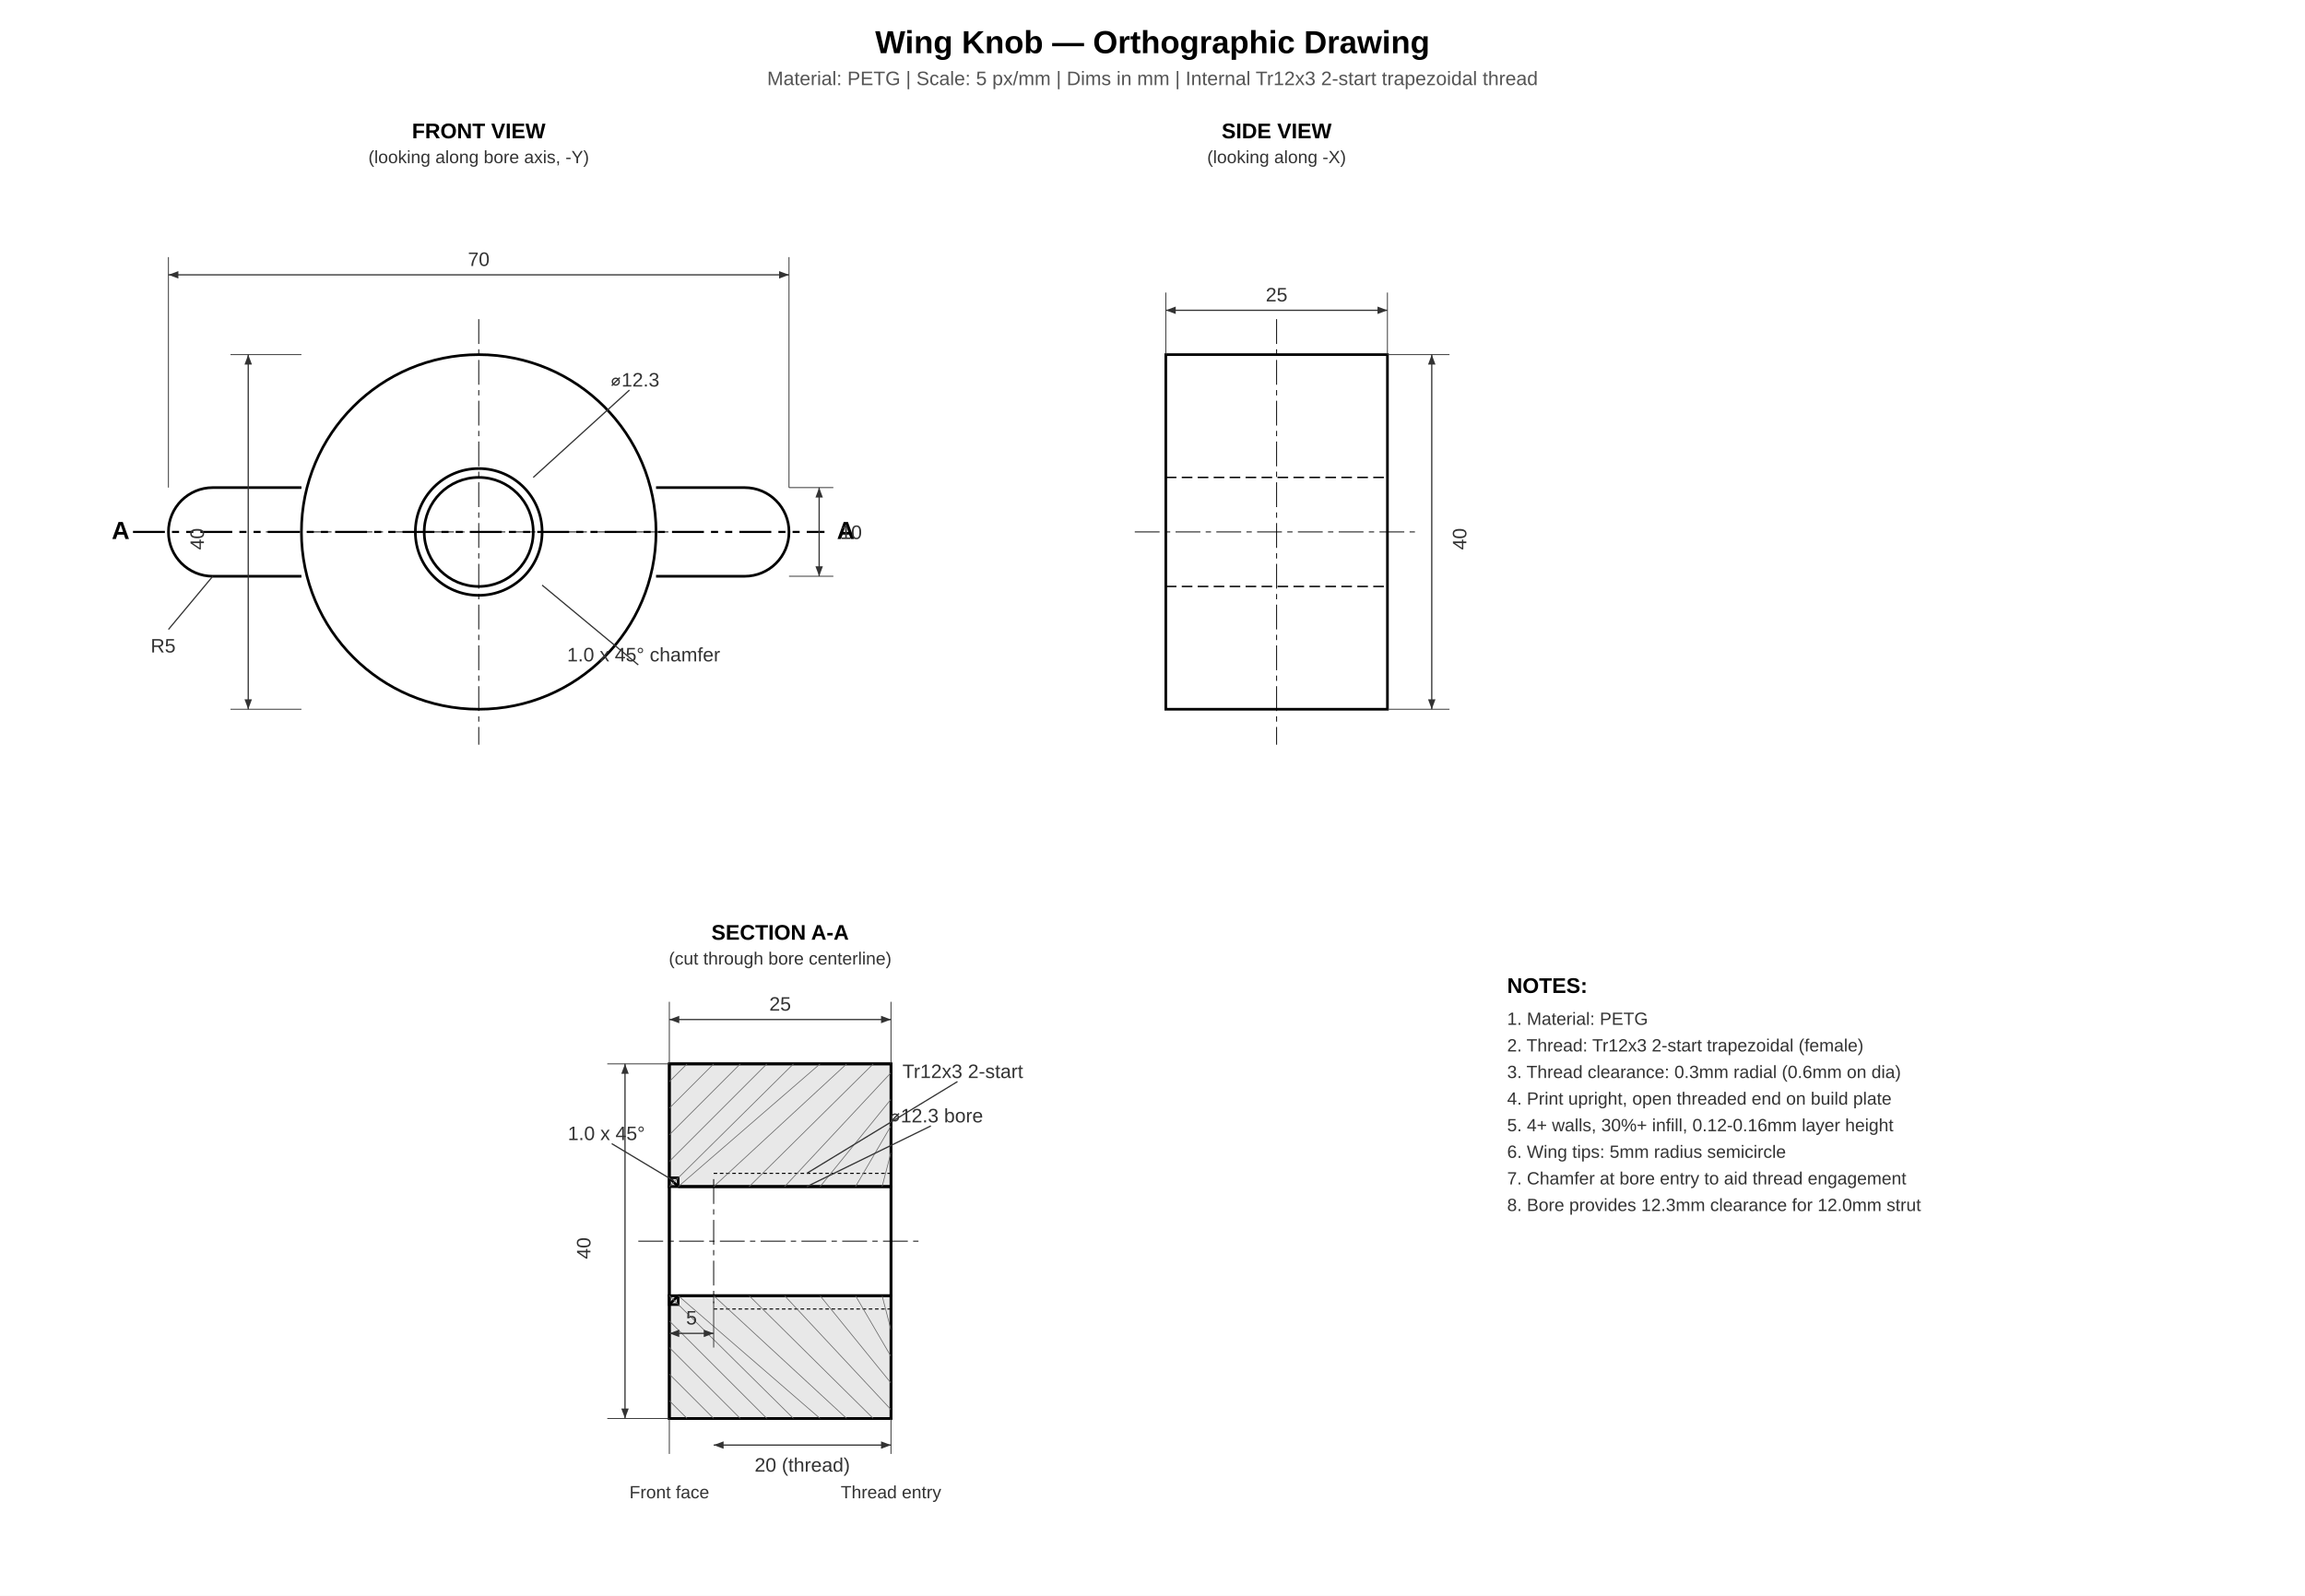
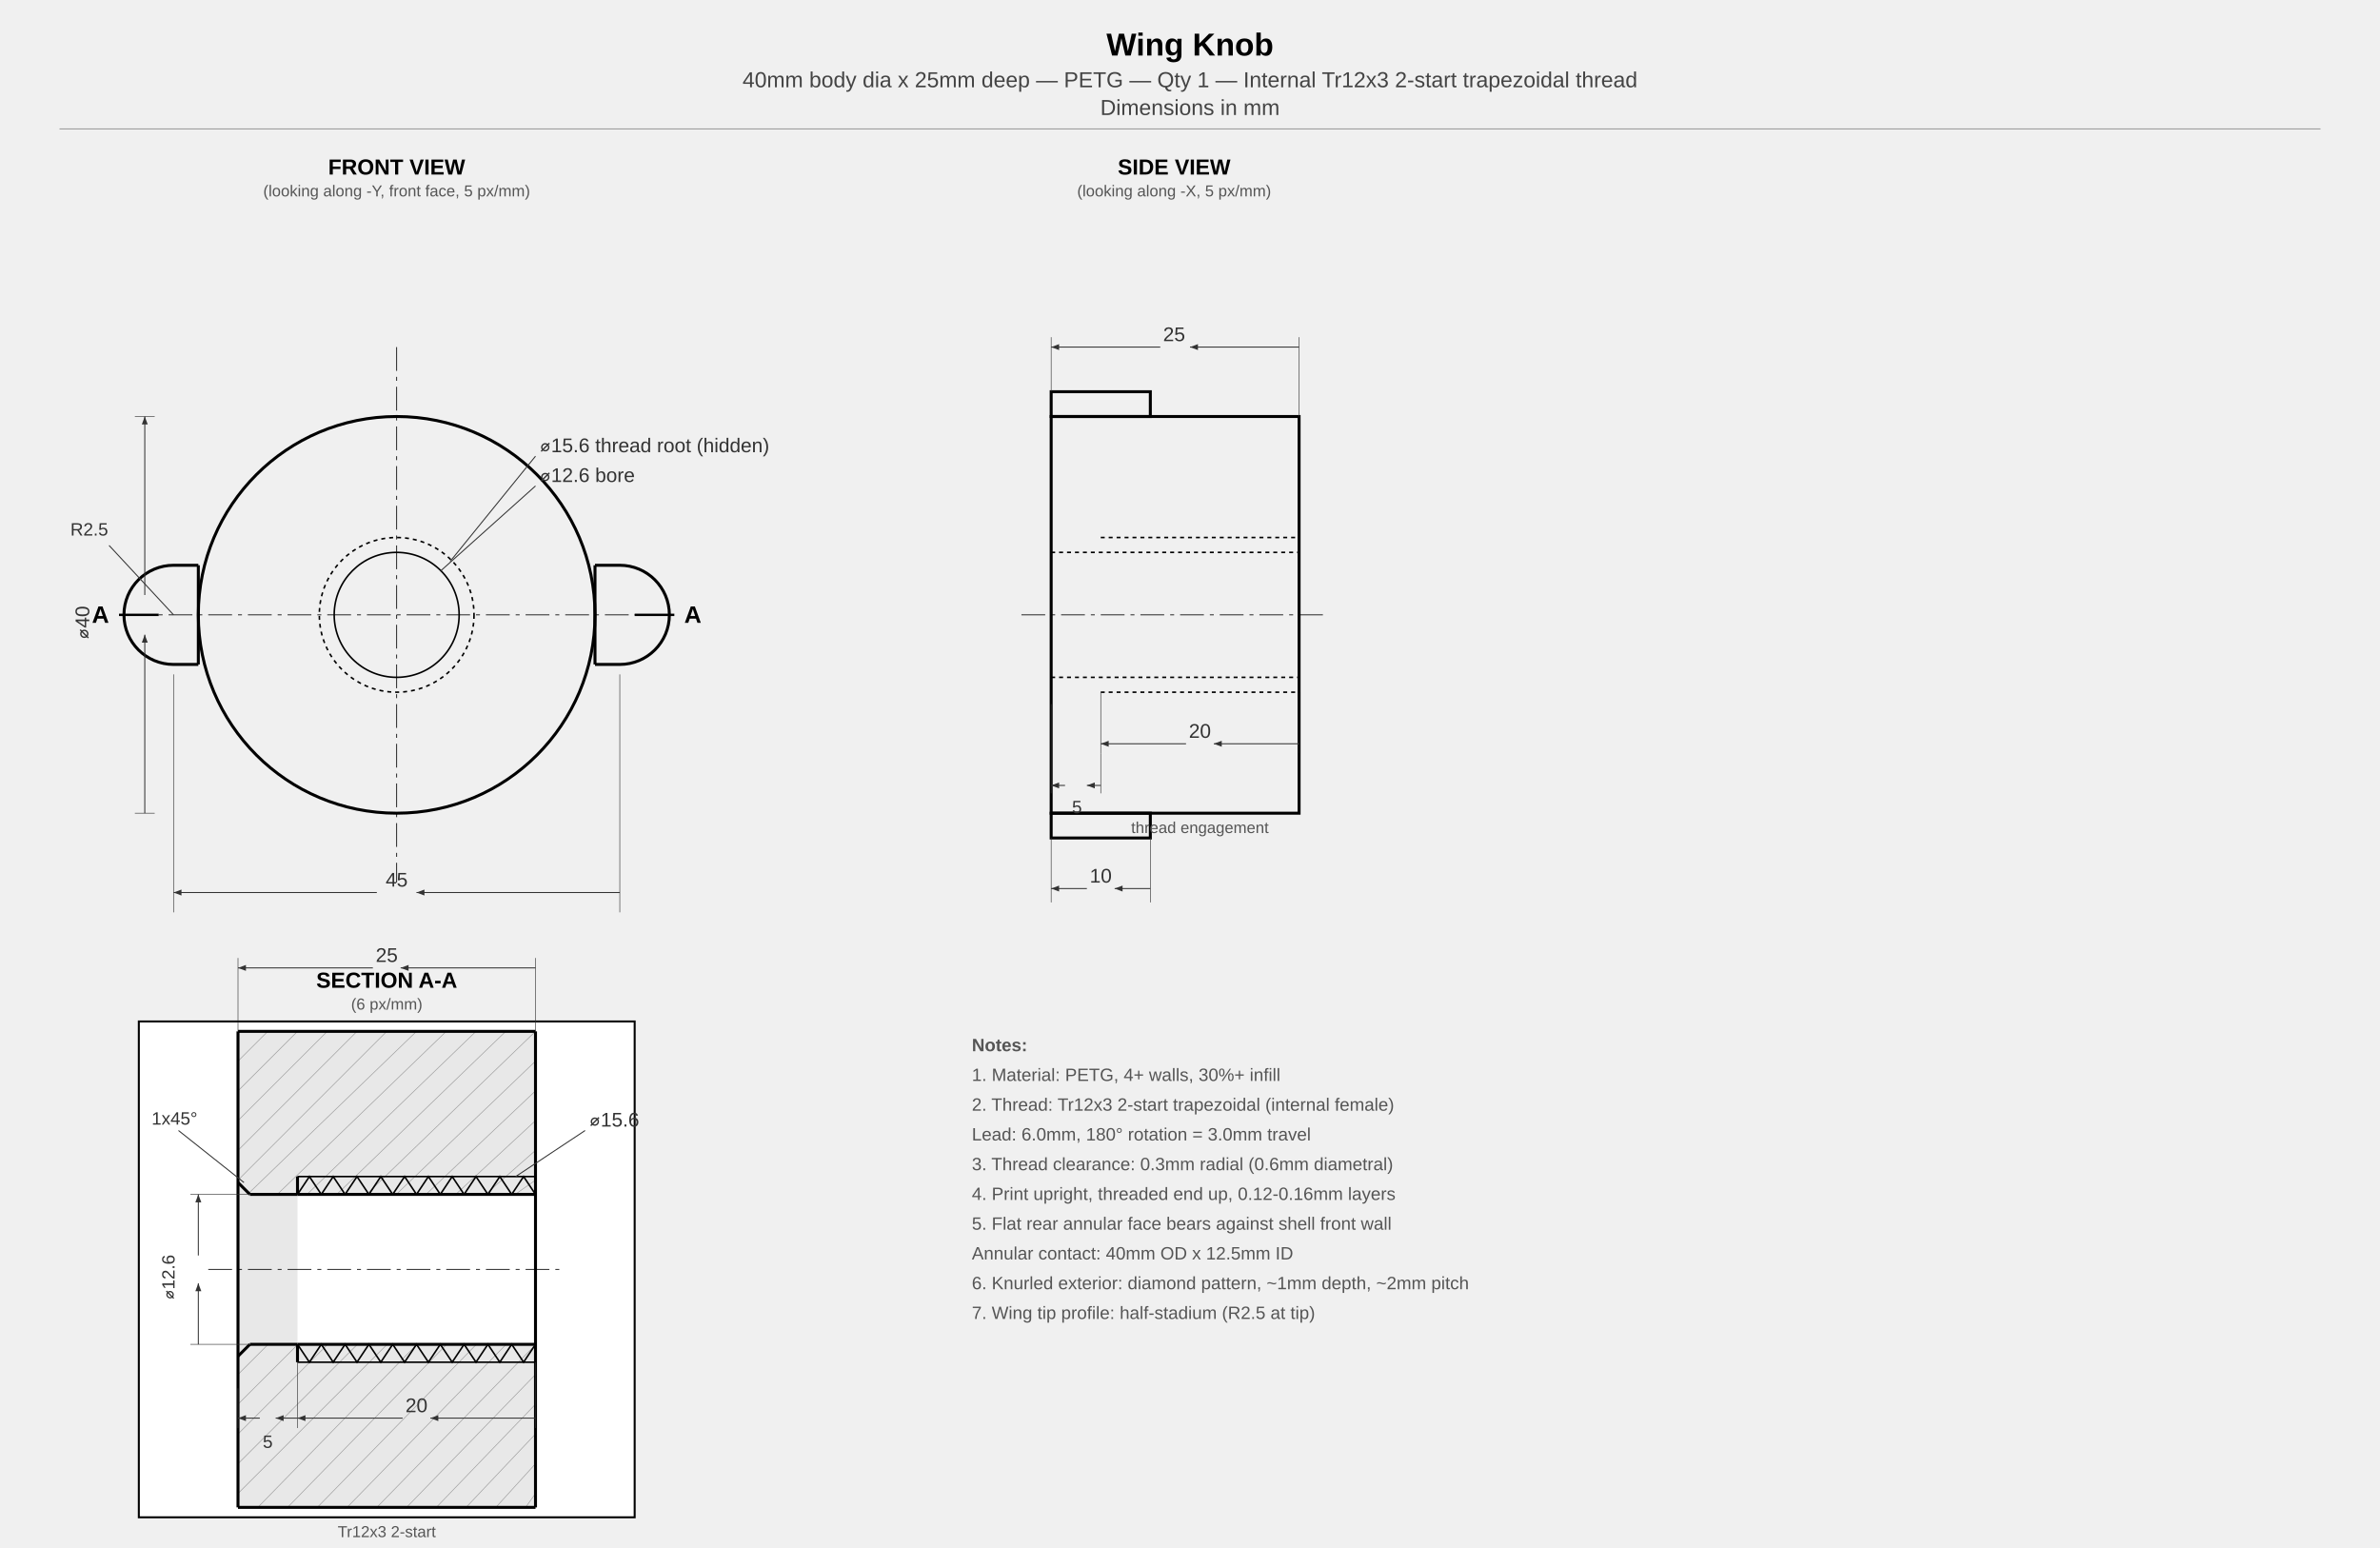
- <svg xmlns="http://www.w3.org/2000/svg" viewBox="0 0 1300 900" width="1300" height="900" font-family="Arial, Helvetica, sans-serif">
+ <svg xmlns="http://www.w3.org/2000/svg" viewBox="0 0 1200 780" width="1200" height="780" font-family="Arial, Helvetica, sans-serif">
+   <style>
+     .outline { fill: none; stroke: #000; stroke-width: 1.5; }
+     .thin { fill: none; stroke: #000; stroke-width: 0.8; }
+     .hidden { fill: none; stroke: #000; stroke-width: 0.8; stroke-dasharray: 2,2; }
+     .center { fill: none; stroke: #000; stroke-width: 0.4; stroke-dasharray: 12,3,2,3; }
+     .dim { fill: none; stroke: #333; stroke-width: 0.5; }
+     .ext { fill: none; stroke: #333; stroke-width: 0.3; }
+     .dim-text { font-size: 10px; fill: #333; text-anchor: middle; }
+     .dim-text-s { font-size: 9px; fill: #333; text-anchor: middle; }
+     .dim-text-left { font-size: 10px; fill: #333; text-anchor: start; }
+     .dim-text-right { font-size: 10px; fill: #333; text-anchor: end; }
+     .label { font-size: 11px; fill: #000; font-weight: bold; text-anchor: middle; }
+     .note { font-size: 9px; fill: #555; }
+     .note-center { font-size: 8px; fill: #555; text-anchor: middle; }
+     .title-text { font-size: 16px; fill: #000; font-weight: bold; text-anchor: middle; }
+     .subtitle { font-size: 11px; fill: #444; text-anchor: middle; }
+     .arrow { fill: #333; stroke: none; }
+     .section-fill { fill: #e8e8e8; stroke: none; }
+     .section-outline { fill: none; stroke: #000; stroke-width: 1.5; }
+     .section-hatch { fill: none; stroke: #999; stroke-width: 0.3; }
+     .detail-frame { fill: #fff; stroke: #000; stroke-width: 1.0; }
+   </style>
  <defs>
-     <style>
-       .outline { fill: none; stroke: #000; stroke-width: 1.5; }
-       .hidden { fill: none; stroke: #000; stroke-width: 0.8; stroke-dasharray: 6,3; }
-       .center { fill: none; stroke: #000; stroke-width: 0.5; stroke-dasharray: 14,3,3,3; }
-       .dim { fill: none; stroke: #333; stroke-width: 0.7; }
-       .dimtext { font-size: 11px; fill: #333; text-anchor: middle; }
-       .label { font-size: 12px; fill: #000; font-weight: bold; }
-       .note { font-size: 10px; fill: #333; }
-       .section-hatch { fill: none; stroke: #666; stroke-width: 0.4; }
-       .section-fill { fill: #e8e8e8; stroke: #000; stroke-width: 1.5; }
-       .section-outline { fill: none; stroke: #000; stroke-width: 1.5; }
-       .section-bore { fill: #fff; stroke: #000; stroke-width: 1.5; }
-       .cut-plane { fill: none; stroke: #000; stroke-width: 1.2; stroke-dasharray: 18,4,4,4,4,4; }
-       .ext { fill: none; stroke: #333; stroke-width: 0.5; }
-       .arrowhead { fill: #333; stroke: none; }
-       .thread-indicator { fill: none; stroke: #000; stroke-width: 0.6; stroke-dasharray: 2,1.5; }
-     </style>
-     <marker id="arr" markerWidth="8" markerHeight="6" refX="8" refY="3" orient="auto">
-       <path d="M0,0 L8,3 L0,6 Z" class="arrowhead" />
+     <marker id="arrow-start" markerWidth="8" markerHeight="6" refX="0" refY="3" orient="auto">
+       <polygon points="8,0 0,3 8,6" class="arrow" />
    </marker>
-     <marker id="arr-rev" markerWidth="8" markerHeight="6" refX="0" refY="3" orient="auto">
-       <path d="M8,0 L0,3 L8,6 Z" class="arrowhead" />
+     <marker id="arrow-end" markerWidth="8" markerHeight="6" refX="8" refY="3" orient="auto">
+       <polygon points="0,0 8,3 0,6" class="arrow" />
    </marker>
  </defs>
-   <rect width="1300" height="900" fill="#fff" />
-   <text x="650" y="30" text-anchor="middle" font-size="18" font-weight="bold" fill="#000">Wing Knob — Orthographic Drawing</text>
-   <text x="650" y="48" text-anchor="middle" font-size="11" fill="#555">Material: PETG | Scale: 5 px/mm | Dims in mm | Internal Tr12x3 2-start trapezoidal thread</text>
-   <text x="270" y="78" class="label" text-anchor="middle">FRONT VIEW</text>
-   <text x="270" y="92" class="note" text-anchor="middle">(looking along bore axis, -Y)</text>
-   <g id="front-view" transform="translate(270, 300)">
-     <circle cx="0" cy="0" r="100" class="outline" />
-     <path d="M -100,-25 L -150,-25 A 25,25 0 0,0 -150,25 L -100,25" class="outline" />
-     <path d="M 100,-25 L 150,-25 A 25,25 0 0,1 150,25 L 100,25" class="outline" />
-     <circle cx="0" cy="0" r="30.75" class="outline" />
-     <circle cx="0" cy="0" r="35.75" class="outline" />
-     <line x1="-120" y1="0" x2="120" y2="0" class="center" />
-     <line x1="0" y1="-120" x2="0" y2="120" class="center" />
-     <line x1="-195" y1="0" x2="195" y2="0" class="cut-plane" />
-     <text x="-207" y="4" font-size="14" font-weight="bold" fill="#000">A</text>
-     <text x="202" y="4" font-size="14" font-weight="bold" fill="#000">A</text>
-     <line x1="-100" y1="-100" x2="-140" y2="-100" class="ext" />
-     <line x1="-100" y1="100" x2="-140" y2="100" class="ext" />
-     <line x1="-130" y1="-100" x2="-130" y2="100" class="dim" marker-start="url(#arr-rev)" marker-end="url(#arr)" />
-     <text x="-155" y="4" class="dimtext" transform="rotate(-90,-155,4)">40</text>
-     <line x1="-175" y1="-25" x2="-175" y2="-155" class="ext" />
-     <line x1="175" y1="-25" x2="175" y2="-155" class="ext" />
-     <line x1="-175" y1="-145" x2="175" y2="-145" class="dim" marker-start="url(#arr-rev)" marker-end="url(#arr)" />
-     <text x="0" y="-150" class="dimtext">70</text>
-     <line x1="30.75" y1="-30.75" x2="85" y2="-80" class="dim" />
-     <text x="88" y="-82" class="dimtext" text-anchor="start">⌀12.3</text>
-     <line x1="35.75" y1="30" x2="90" y2="75" class="dim" />
-     <text x="93" y="73" class="dimtext" text-anchor="start">1.0 x 45° chamfer</text>
-     <line x1="175" y1="-25" x2="200" y2="-25" class="ext" />
-     <line x1="175" y1="25" x2="200" y2="25" class="ext" />
-     <line x1="192" y1="-25" x2="192" y2="25" class="dim" marker-start="url(#arr-rev)" marker-end="url(#arr)" />
-     <text x="210" y="4" class="dimtext">10</text>
-     <line x1="-150" y1="25" x2="-175" y2="55" class="dim" />
-     <text x="-178" y="68" class="dimtext">R5</text>
+   <text x="600" y="28" class="title-text">Wing Knob</text>
+   <text x="600" y="44" class="subtitle">40mm body dia x 25mm deep — PETG — Qty 1 — Internal Tr12x3 2-start trapezoidal thread</text>
+   <text x="600" y="58" class="subtitle">Dimensions in mm</text>
+   <line x1="30" y1="65" x2="1170" y2="65" stroke="#999" stroke-width="0.5" />
+   <text x="200" y="88" class="label">FRONT VIEW</text>
+   <text x="200" y="99" class="note-center">(looking along -Y, front face, 5 px/mm)</text>
+   <circle cx="200" cy="310" r="100" class="outline" />
+   <path d="M 100,285 L 100,335" class="outline" fill="none" />
+   <path d="M 100,285 L 87.5,285 A 12.5,12.5 0 0,0 87.5,335 L 100,335" class="outline" fill="none" />
+   <path d="M 300,285 L 300,335" class="outline" fill="none" />
+   <path d="M 300,285 L 312.5,285 A 12.5,12.5 0 0,1 312.5,335 L 300,335" class="outline" fill="none" />
+   <circle cx="200" cy="310" r="31.5" class="thin" />
+   <circle cx="200" cy="310" r="39" class="hidden" />
+   <line x1="200" y1="175" x2="200" y2="445" class="center" />
+   <line x1="65" y1="310" x2="335" y2="310" class="center" />
+   <line x1="60" y1="310" x2="80" y2="310" stroke="#000" stroke-width="1.2" />
+   <line x1="320" y1="310" x2="340" y2="310" stroke="#000" stroke-width="1.2" />
+   <text x="55" y="314" font-size="12" fill="#000" font-weight="bold" text-anchor="end">A</text>
+   <text x="345" y="314" font-size="12" fill="#000" font-weight="bold" text-anchor="start">A</text>
+   <line x1="68" y1="210" x2="78" y2="210" class="ext" />
+   <line x1="68" y1="410" x2="78" y2="410" class="ext" />
+   <line x1="73" y1="210" x2="73" y2="300" class="dim" marker-start="url(#arrow-start)" />
+   <line x1="73" y1="410" x2="73" y2="320" class="dim" marker-end="url(#arrow-end)" />
+   <text x="45" y="314" class="dim-text" transform="rotate(-90,45,314)">⌀40</text>
+   <line x1="87.5" y1="340" x2="87.5" y2="460" class="ext" />
+   <line x1="312.5" y1="340" x2="312.5" y2="460" class="ext" />
+   <line x1="87.5" y1="450" x2="190" y2="450" class="dim" marker-start="url(#arrow-start)" />
+   <line x1="312.5" y1="450" x2="210" y2="450" class="dim" marker-end="url(#arrow-end)" />
+   <text x="200" y="447" class="dim-text">45</text>
+   <line x1="222" y1="288" x2="270" y2="245" class="dim" />
+   <text x="272" y="243" class="dim-text-left" font-size="9">⌀12.6 bore</text>
+   <line x1="227" y1="283" x2="270" y2="230" class="dim" />
+   <text x="272" y="228" class="dim-text-left" font-size="9">⌀15.6 thread root (hidden)</text>
+   <line x1="87.5" y1="310" x2="55" y2="275" class="dim" />
+   <text x="45" y="270" class="dim-text-s" text-anchor="end">R2.5</text>
+   <text x="592" y="88" class="label">SIDE VIEW</text>
+   <text x="592" y="99" class="note-center">(looking along -X, 5 px/mm)</text>
+   <rect x="530" y="210" width="125" height="200" class="outline" />
+   <rect x="530" y="197.5" width="50" height="12.5" class="outline" />
+   <rect x="530" y="410" width="50" height="12.5" class="outline" />
+   <line x1="530" y1="278.5" x2="655" y2="278.5" class="hidden" />
+   <line x1="530" y1="341.5" x2="655" y2="341.5" class="hidden" />
+   <line x1="555" y1="271" x2="655" y2="271" class="hidden" />
+   <line x1="555" y1="349" x2="655" y2="349" class="hidden" />
+   <line x1="515" y1="310" x2="670" y2="310" class="center" />
+   <line x1="530" y1="197.5" x2="530" y2="170" class="ext" />
+   <line x1="655" y1="210" x2="655" y2="170" class="ext" />
+   <line x1="530" y1="175" x2="585" y2="175" class="dim" marker-start="url(#arrow-start)" />
+   <line x1="655" y1="175" x2="600" y2="175" class="dim" marker-end="url(#arrow-end)" />
+   <text x="592" y="172" class="dim-text">25</text>
+   <line x1="530" y1="422.5" x2="530" y2="455" class="ext" />
+   <line x1="580" y1="422.5" x2="580" y2="455" class="ext" />
+   <line x1="530" y1="448" x2="548" y2="448" class="dim" marker-start="url(#arrow-start)" />
+   <line x1="580" y1="448" x2="562" y2="448" class="dim" marker-end="url(#arrow-end)" />
+   <text x="555" y="445" class="dim-text">10</text>
+   <line x1="555" y1="349" x2="555" y2="380" class="ext" />
+   <line x1="655" y1="349" x2="655" y2="380" class="ext" />
+   <line x1="555" y1="375" x2="598" y2="375" class="dim" marker-start="url(#arrow-start)" />
+   <line x1="655" y1="375" x2="612" y2="375" class="dim" marker-end="url(#arrow-end)" />
+   <text x="605" y="372" class="dim-text">20</text>
+   <text x="605" y="420" class="note-center">thread engagement</text>
+   <line x1="530" y1="355" x2="530" y2="400" class="ext" />
+   <line x1="555" y1="380" x2="555" y2="400" class="ext" />
+   <line x1="530" y1="396" x2="537" y2="396" class="dim" marker-start="url(#arrow-start)" />
+   <line x1="555" y1="396" x2="548" y2="396" class="dim" marker-end="url(#arrow-end)" />
+   <text x="543" y="410" class="dim-text-s">5</text>
+   <text x="195" y="498" class="label">SECTION A-A</text>
+   <text x="195" y="509" class="note-center">(6 px/mm)</text>
+   <rect x="70" y="515" width="250" height="250" class="detail-frame" />
+   <rect x="120" y="520" width="150" height="82.2" class="section-fill" />
+   <rect x="120" y="677.8" width="150" height="82.2" class="section-fill" />
+   <rect x="120" y="602.2" width="30" height="75.6" class="section-fill" />
+   <rect x="150" y="593.2" width="120" height="9" class="section-fill" />
+   <rect x="150" y="677.8" width="120" height="9" class="section-fill" />
+   <g class="section-hatch">
+     <line x1="120" y1="535" x2="135" y2="520" />
+     <line x1="120" y1="550" x2="150" y2="520" />
+     <line x1="120" y1="565" x2="165" y2="520" />
+     <line x1="120" y1="580" x2="180" y2="520" />
+     <line x1="120" y1="595" x2="195" y2="520" />
+     <line x1="125" y1="602" x2="210" y2="520" />
+     <line x1="140" y1="602" x2="225" y2="520" />
+     <line x1="155" y1="602" x2="240" y2="520" />
+     <line x1="170" y1="602" x2="255" y2="520" />
+     <line x1="185" y1="602" x2="270" y2="520" />
+     <line x1="200" y1="602" x2="270" y2="535" />
+     <line x1="215" y1="602" x2="270" y2="550" />
+     <line x1="230" y1="602" x2="270" y2="565" />
+     <line x1="245" y1="602" x2="270" y2="580" />
+     <line x1="260" y1="602" x2="270" y2="595" />
+     <line x1="120" y1="693" x2="135" y2="678" />
+     <line x1="120" y1="708" x2="150" y2="678" />
+     <line x1="120" y1="723" x2="165" y2="678" />
+     <line x1="120" y1="738" x2="180" y2="678" />
+     <line x1="120" y1="753" x2="195" y2="678" />
+     <line x1="130" y1="760" x2="210" y2="678" />
+     <line x1="145" y1="760" x2="225" y2="678" />
+     <line x1="160" y1="760" x2="240" y2="678" />
+     <line x1="175" y1="760" x2="255" y2="678" />
+     <line x1="190" y1="760" x2="270" y2="678" />
+     <line x1="205" y1="760" x2="270" y2="693" />
+     <line x1="220" y1="760" x2="270" y2="708" />
+     <line x1="235" y1="760" x2="270" y2="723" />
+     <line x1="250" y1="760" x2="270" y2="738" />
+     <line x1="265" y1="760" x2="270" y2="753" />
  </g>
-   <text x="720" y="78" class="label" text-anchor="middle">SIDE VIEW</text>
-   <text x="720" y="92" class="note" text-anchor="middle">(looking along -X)</text>
-   <g id="side-view" transform="translate(720, 300)">
-     <rect x="-62.5" y="-100" width="125" height="200" class="outline" />
-     <line x1="-62.5" y1="-30.75" x2="62.5" y2="-30.75" class="hidden" />
-     <line x1="-62.5" y1="30.75" x2="62.5" y2="30.75" class="hidden" />
-     <line x1="-80" y1="0" x2="80" y2="0" class="center" />
-     <line x1="0" y1="-120" x2="0" y2="120" class="center" />
-     <line x1="-62.5" y1="-100" x2="-62.5" y2="-135" class="ext" />
-     <line x1="62.5" y1="-100" x2="62.5" y2="-135" class="ext" />
-     <line x1="-62.5" y1="-125" x2="62.5" y2="-125" class="dim" marker-start="url(#arr-rev)" marker-end="url(#arr)" />
-     <text x="0" y="-130" class="dimtext">25</text>
-     <line x1="62.5" y1="-100" x2="97.5" y2="-100" class="ext" />
-     <line x1="62.5" y1="100" x2="97.5" y2="100" class="ext" />
-     <line x1="87.5" y1="-100" x2="87.5" y2="100" class="dim" marker-start="url(#arr-rev)" marker-end="url(#arr)" />
-     <text x="107" y="4" class="dimtext" transform="rotate(-90,107,4)">40</text>
-   </g>
-   <text x="440" y="530" class="label" text-anchor="middle">SECTION A-A</text>
-   <text x="440" y="544" class="note" text-anchor="middle">(cut through bore centerline)</text>
-   <g id="section-aa" transform="translate(440, 700)">
-     <rect x="-62.5" y="-100" width="125" height="69.25" class="section-fill" />
-     <rect x="-62.5" y="30.75" width="125" height="69.25" class="section-fill" />
-     <rect x="-62.5" y="-35.75" width="5" height="5" class="section-fill" />
-     <rect x="-62.5" y="30.75" width="5" height="5" class="section-fill" />
-     <rect x="-62.5" y="-30.75" width="125" height="61.5" class="section-bore" />
-     <rect x="-62.5" y="-100" width="125" height="200" class="section-outline" fill="none" />
-     <line x1="-62.5" y1="-35.75" x2="-57.5" y2="-30.75" stroke="#000" stroke-width="1.5" />
-     <line x1="-62.5" y1="35.75" x2="-57.5" y2="30.75" stroke="#000" stroke-width="1.5" />
-     <line x1="-57.5" y1="-30.75" x2="62.5" y2="-30.75" stroke="#000" stroke-width="1.5" />
-     <line x1="-57.5" y1="30.75" x2="62.5" y2="30.75" stroke="#000" stroke-width="1.5" />
-     <line x1="-37.5" y1="-35" x2="-37.5" y2="35" class="center" />
-     <line x1="-37.5" y1="-38.25" x2="62.5" y2="-38.25" class="thread-indicator" />
-     <line x1="-37.5" y1="38.25" x2="62.5" y2="38.25" class="thread-indicator" />
-     <line x1="-52.5" y1="-100" x2="-62.5" y2="-90" class="section-hatch" />
-     <line x1="-37.5" y1="-100" x2="-62.5" y2="-75" class="section-hatch" />
-     <line x1="-22.5" y1="-100" x2="-62.5" y2="-60" class="section-hatch" />
-     <line x1="-7.5" y1="-100" x2="-62.5" y2="-45" class="section-hatch" />
-     <line x1="7.5" y1="-100" x2="-62.5" y2="-30.75" class="section-hatch" />
-     <line x1="22.5" y1="-100" x2="-57.5" y2="-30.75" class="section-hatch" />
-     <line x1="37.5" y1="-100" x2="-37.5" y2="-30.75" class="section-hatch" />
-     <line x1="52.5" y1="-100" x2="-17.5" y2="-30.75" class="section-hatch" />
-     <line x1="62.5" y1="-95" x2="2.5" y2="-30.75" class="section-hatch" />
-     <line x1="62.5" y1="-80" x2="22.5" y2="-30.75" class="section-hatch" />
-     <line x1="62.5" y1="-65" x2="42.5" y2="-30.75" class="section-hatch" />
-     <line x1="62.5" y1="-50" x2="57.5" y2="-30.75" class="section-hatch" />
-     <line x1="-52.5" y1="100" x2="-62.5" y2="90" class="section-hatch" />
-     <line x1="-37.5" y1="100" x2="-62.5" y2="75" class="section-hatch" />
-     <line x1="-22.5" y1="100" x2="-62.5" y2="60" class="section-hatch" />
-     <line x1="-7.5" y1="100" x2="-62.5" y2="45" class="section-hatch" />
-     <line x1="7.5" y1="100" x2="-62.5" y2="30.75" class="section-hatch" />
-     <line x1="22.5" y1="100" x2="-57.5" y2="30.75" class="section-hatch" />
-     <line x1="37.5" y1="100" x2="-37.5" y2="30.75" class="section-hatch" />
-     <line x1="52.5" y1="100" x2="-17.5" y2="30.75" class="section-hatch" />
-     <line x1="62.5" y1="95" x2="2.5" y2="30.75" class="section-hatch" />
-     <line x1="62.5" y1="80" x2="22.5" y2="30.75" class="section-hatch" />
-     <line x1="62.5" y1="65" x2="42.5" y2="30.75" class="section-hatch" />
-     <line x1="62.5" y1="50" x2="57.5" y2="30.75" class="section-hatch" />
-     <line x1="-80" y1="0" x2="80" y2="0" class="center" />
-     <line x1="-37.5" y1="30.75" x2="-37.5" y2="60" class="ext" />
-     <line x1="62.5" y1="100" x2="62.5" y2="120" class="ext" />
-     <line x1="-37.5" y1="115" x2="62.5" y2="115" class="dim" marker-start="url(#arr-rev)" marker-end="url(#arr)" />
-     <text x="12.5" y="130" class="dimtext">20 (thread)</text>
-     <line x1="-62.5" y1="100" x2="-62.5" y2="120" class="ext" />
-     <line x1="-62.5" y1="52" x2="-37.5" y2="52" class="dim" marker-start="url(#arr-rev)" marker-end="url(#arr)" />
-     <text x="-50" y="47" class="dimtext">5</text>
-     <line x1="-62.5" y1="-100" x2="-62.5" y2="-135" class="ext" />
-     <line x1="62.5" y1="-100" x2="62.5" y2="-135" class="ext" />
-     <line x1="-62.5" y1="-125" x2="62.5" y2="-125" class="dim" marker-start="url(#arr-rev)" marker-end="url(#arr)" />
-     <text x="0" y="-130" class="dimtext">25</text>
-     <line x1="15" y1="-30.75" x2="85" y2="-65" class="dim" />
-     <text x="88" y="-67" class="dimtext" text-anchor="start">⌀12.3 bore</text>
-     <line x1="15" y1="-38.25" x2="100" y2="-90" class="dim" />
-     <text x="103" y="-92" class="dimtext" text-anchor="start">Tr12x3 2-start</text>
-     <line x1="-60" y1="-34" x2="-95" y2="-55" class="dim" />
-     <text x="-98" y="-57" class="dimtext" text-anchor="end">1.0 x 45°</text>
-     <line x1="-62.5" y1="-100" x2="-97.5" y2="-100" class="ext" />
-     <line x1="-62.5" y1="100" x2="-97.5" y2="100" class="ext" />
-     <line x1="-87.5" y1="-100" x2="-87.5" y2="100" class="dim" marker-start="url(#arr-rev)" marker-end="url(#arr)" />
-     <text x="-107" y="4" class="dimtext" transform="rotate(-90,-107,4)">40</text>
-     <text x="-62.5" y="145" class="note" text-anchor="middle">Front face</text>
-     <text x="62.5" y="145" class="note" text-anchor="middle">Thread entry</text>
-   </g>
-   <text x="850" y="560" class="label">NOTES:</text>
-   <text x="850" y="578" class="note">1. Material: PETG</text>
-   <text x="850" y="593" class="note">2. Thread: Tr12x3 2-start trapezoidal (female)</text>
-   <text x="850" y="608" class="note">3. Thread clearance: 0.3mm radial (0.6mm on dia)</text>
-   <text x="850" y="623" class="note">4. Print upright, open threaded end on build plate</text>
-   <text x="850" y="638" class="note">5. 4+ walls, 30%+ infill, 0.12-0.16mm layer height</text>
-   <text x="850" y="653" class="note">6. Wing tips: 5mm radius semicircle</text>
-   <text x="850" y="668" class="note">7. Chamfer at bore entry to aid thread engagement</text>
-   <text x="850" y="683" class="note">8. Bore provides 12.3mm clearance for 12.0mm strut</text>
+   <line x1="120" y1="520" x2="270" y2="520" class="section-outline" />
+   <line x1="270" y1="520" x2="270" y2="760" class="section-outline" />
+   <line x1="270" y1="760" x2="120" y2="760" class="section-outline" />
+   <line x1="120" y1="760" x2="120" y2="520" class="section-outline" />
+   <line x1="126" y1="602.2" x2="150" y2="602.2" class="section-outline" />
+   <line x1="126" y1="677.8" x2="150" y2="677.8" class="section-outline" />
+   <line x1="150" y1="602.2" x2="270" y2="602.2" class="section-outline" />
+   <line x1="150" y1="677.8" x2="270" y2="677.8" class="section-outline" />
+   <line x1="150" y1="593.2" x2="270" y2="593.2" class="thin" />
+   <line x1="150" y1="686.8" x2="270" y2="686.8" class="thin" />
+   <polyline points="150,602.2 156,593.2 162,602.2 168,593.2 174,602.2 180,593.2 186,602.2 192,593.2 198,602.2 204,593.2 210,602.2 216,593.2 222,602.2 228,593.2 234,602.2 240,593.2 246,602.2 252,593.2 258,602.2 264,593.2 270,602.2" class="thin" fill="none" />
+   <polyline points="150,677.8 156,686.8 162,677.8 168,686.8 174,677.8 180,686.8 186,677.8 192,686.8 198,677.8 204,686.8 210,677.8 216,686.8 222,677.8 228,686.8 234,677.8 240,686.8 246,677.8 252,686.8 258,677.8 264,686.8 270,677.8" class="thin" fill="none" />
+   <line x1="150" y1="593.2" x2="150" y2="602.2" class="section-outline" />
+   <line x1="150" y1="677.8" x2="150" y2="686.8" class="section-outline" />
+   <line x1="120" y1="596.2" x2="126" y2="602.2" class="section-outline" />
+   <line x1="120" y1="683.8" x2="126" y2="677.8" class="section-outline" />
+   <line x1="105" y1="640" x2="285" y2="640" class="center" />
+   <line x1="120" y1="520" x2="120" y2="483" class="ext" />
+   <line x1="270" y1="520" x2="270" y2="483" class="ext" />
+   <line x1="120" y1="488" x2="188" y2="488" class="dim" marker-start="url(#arrow-start)" />
+   <line x1="270" y1="488" x2="202" y2="488" class="dim" marker-end="url(#arrow-end)" />
+   <text x="195" y="485" class="dim-text">25</text>
+   <line x1="150" y1="686.8" x2="150" y2="720" class="ext" />
+   <line x1="270" y1="686.8" x2="270" y2="720" class="ext" />
+   <line x1="150" y1="715" x2="203" y2="715" class="dim" marker-start="url(#arrow-start)" />
+   <line x1="270" y1="715" x2="217" y2="715" class="dim" marker-end="url(#arrow-end)" />
+   <text x="210" y="712" class="dim-text">20</text>
+   <line x1="120" y1="700" x2="120" y2="720" class="ext" />
+   <line x1="120" y1="715" x2="131" y2="715" class="dim" marker-start="url(#arrow-start)" />
+   <line x1="150" y1="715" x2="139" y2="715" class="dim" marker-end="url(#arrow-end)" />
+   <text x="135" y="730" class="dim-text-s">5</text>
+   <line x1="126" y1="602.2" x2="96" y2="602.2" class="ext" />
+   <line x1="126" y1="677.8" x2="96" y2="677.8" class="ext" />
+   <line x1="100" y1="602.2" x2="100" y2="633" class="dim" marker-start="url(#arrow-start)" />
+   <line x1="100" y1="677.8" x2="100" y2="647" class="dim" marker-end="url(#arrow-end)" />
+   <text x="88" y="644" class="dim-text-s" transform="rotate(-90,88,644)">⌀12.6</text>
+   <line x1="260" y1="593.2" x2="295" y2="570" class="dim" />
+   <text x="297" y="568" class="dim-text-left" font-size="9">⌀15.6</text>
+   <line x1="123" y1="596.2" x2="90" y2="570" class="dim" />
+   <text x="88" y="567" class="dim-text-s" text-anchor="end">1x45°</text>
+   <text x="195" y="775" class="note-center">Tr12x3 2-start</text>
+   <text x="490" y="530" class="note" font-weight="bold">Notes:</text>
+   <text x="490" y="545" class="note">1. Material: PETG, 4+ walls, 30%+ infill</text>
+   <text x="490" y="560" class="note">2. Thread: Tr12x3 2-start trapezoidal (internal female)</text>
+   <text x="490" y="575" class="note">    Lead: 6.0mm, 180° rotation = 3.0mm travel</text>
+   <text x="490" y="590" class="note">3. Thread clearance: 0.3mm radial (0.6mm diametral)</text>
+   <text x="490" y="605" class="note">4. Print upright, threaded end up, 0.12-0.16mm layers</text>
+   <text x="490" y="620" class="note">5. Flat rear annular face bears against shell front wall</text>
+   <text x="490" y="635" class="note">    Annular contact: 40mm OD x 12.5mm ID</text>
+   <text x="490" y="650" class="note">6. Knurled exterior: diamond pattern, ~1mm depth, ~2mm pitch</text>
+   <text x="490" y="665" class="note">7. Wing tip profile: half-stadium (R2.5 at tip)</text>
</svg>
